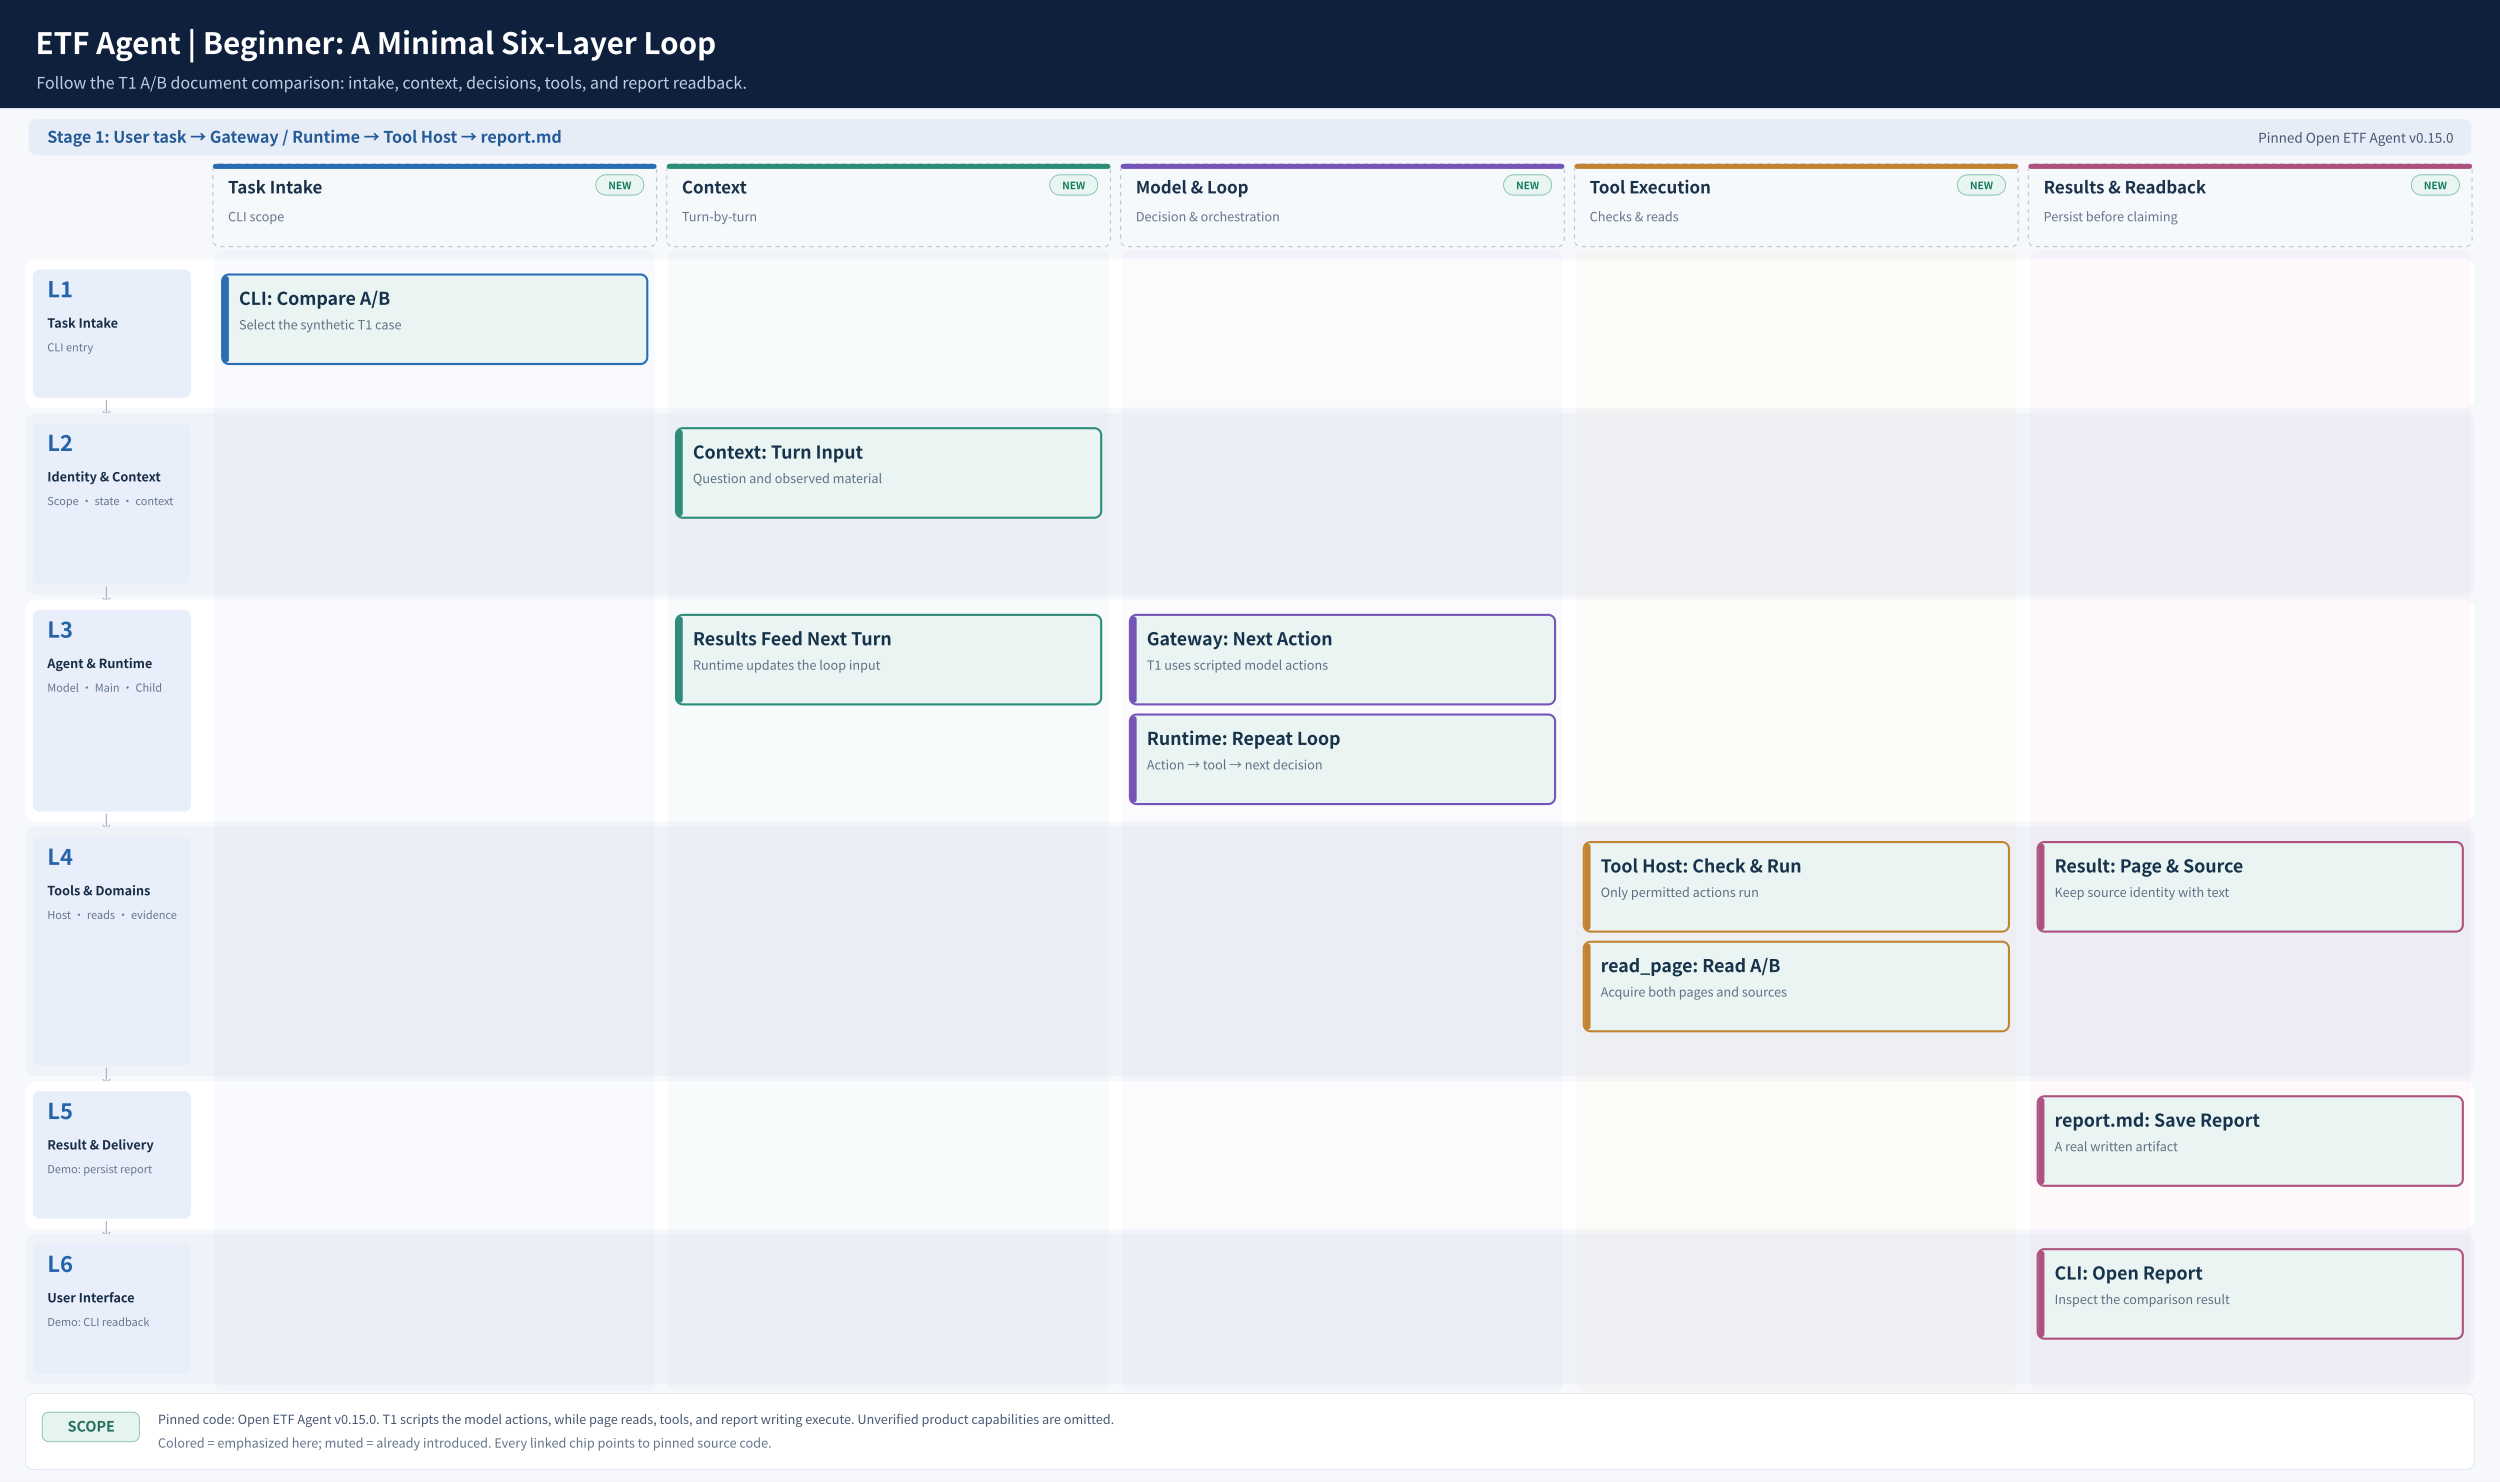
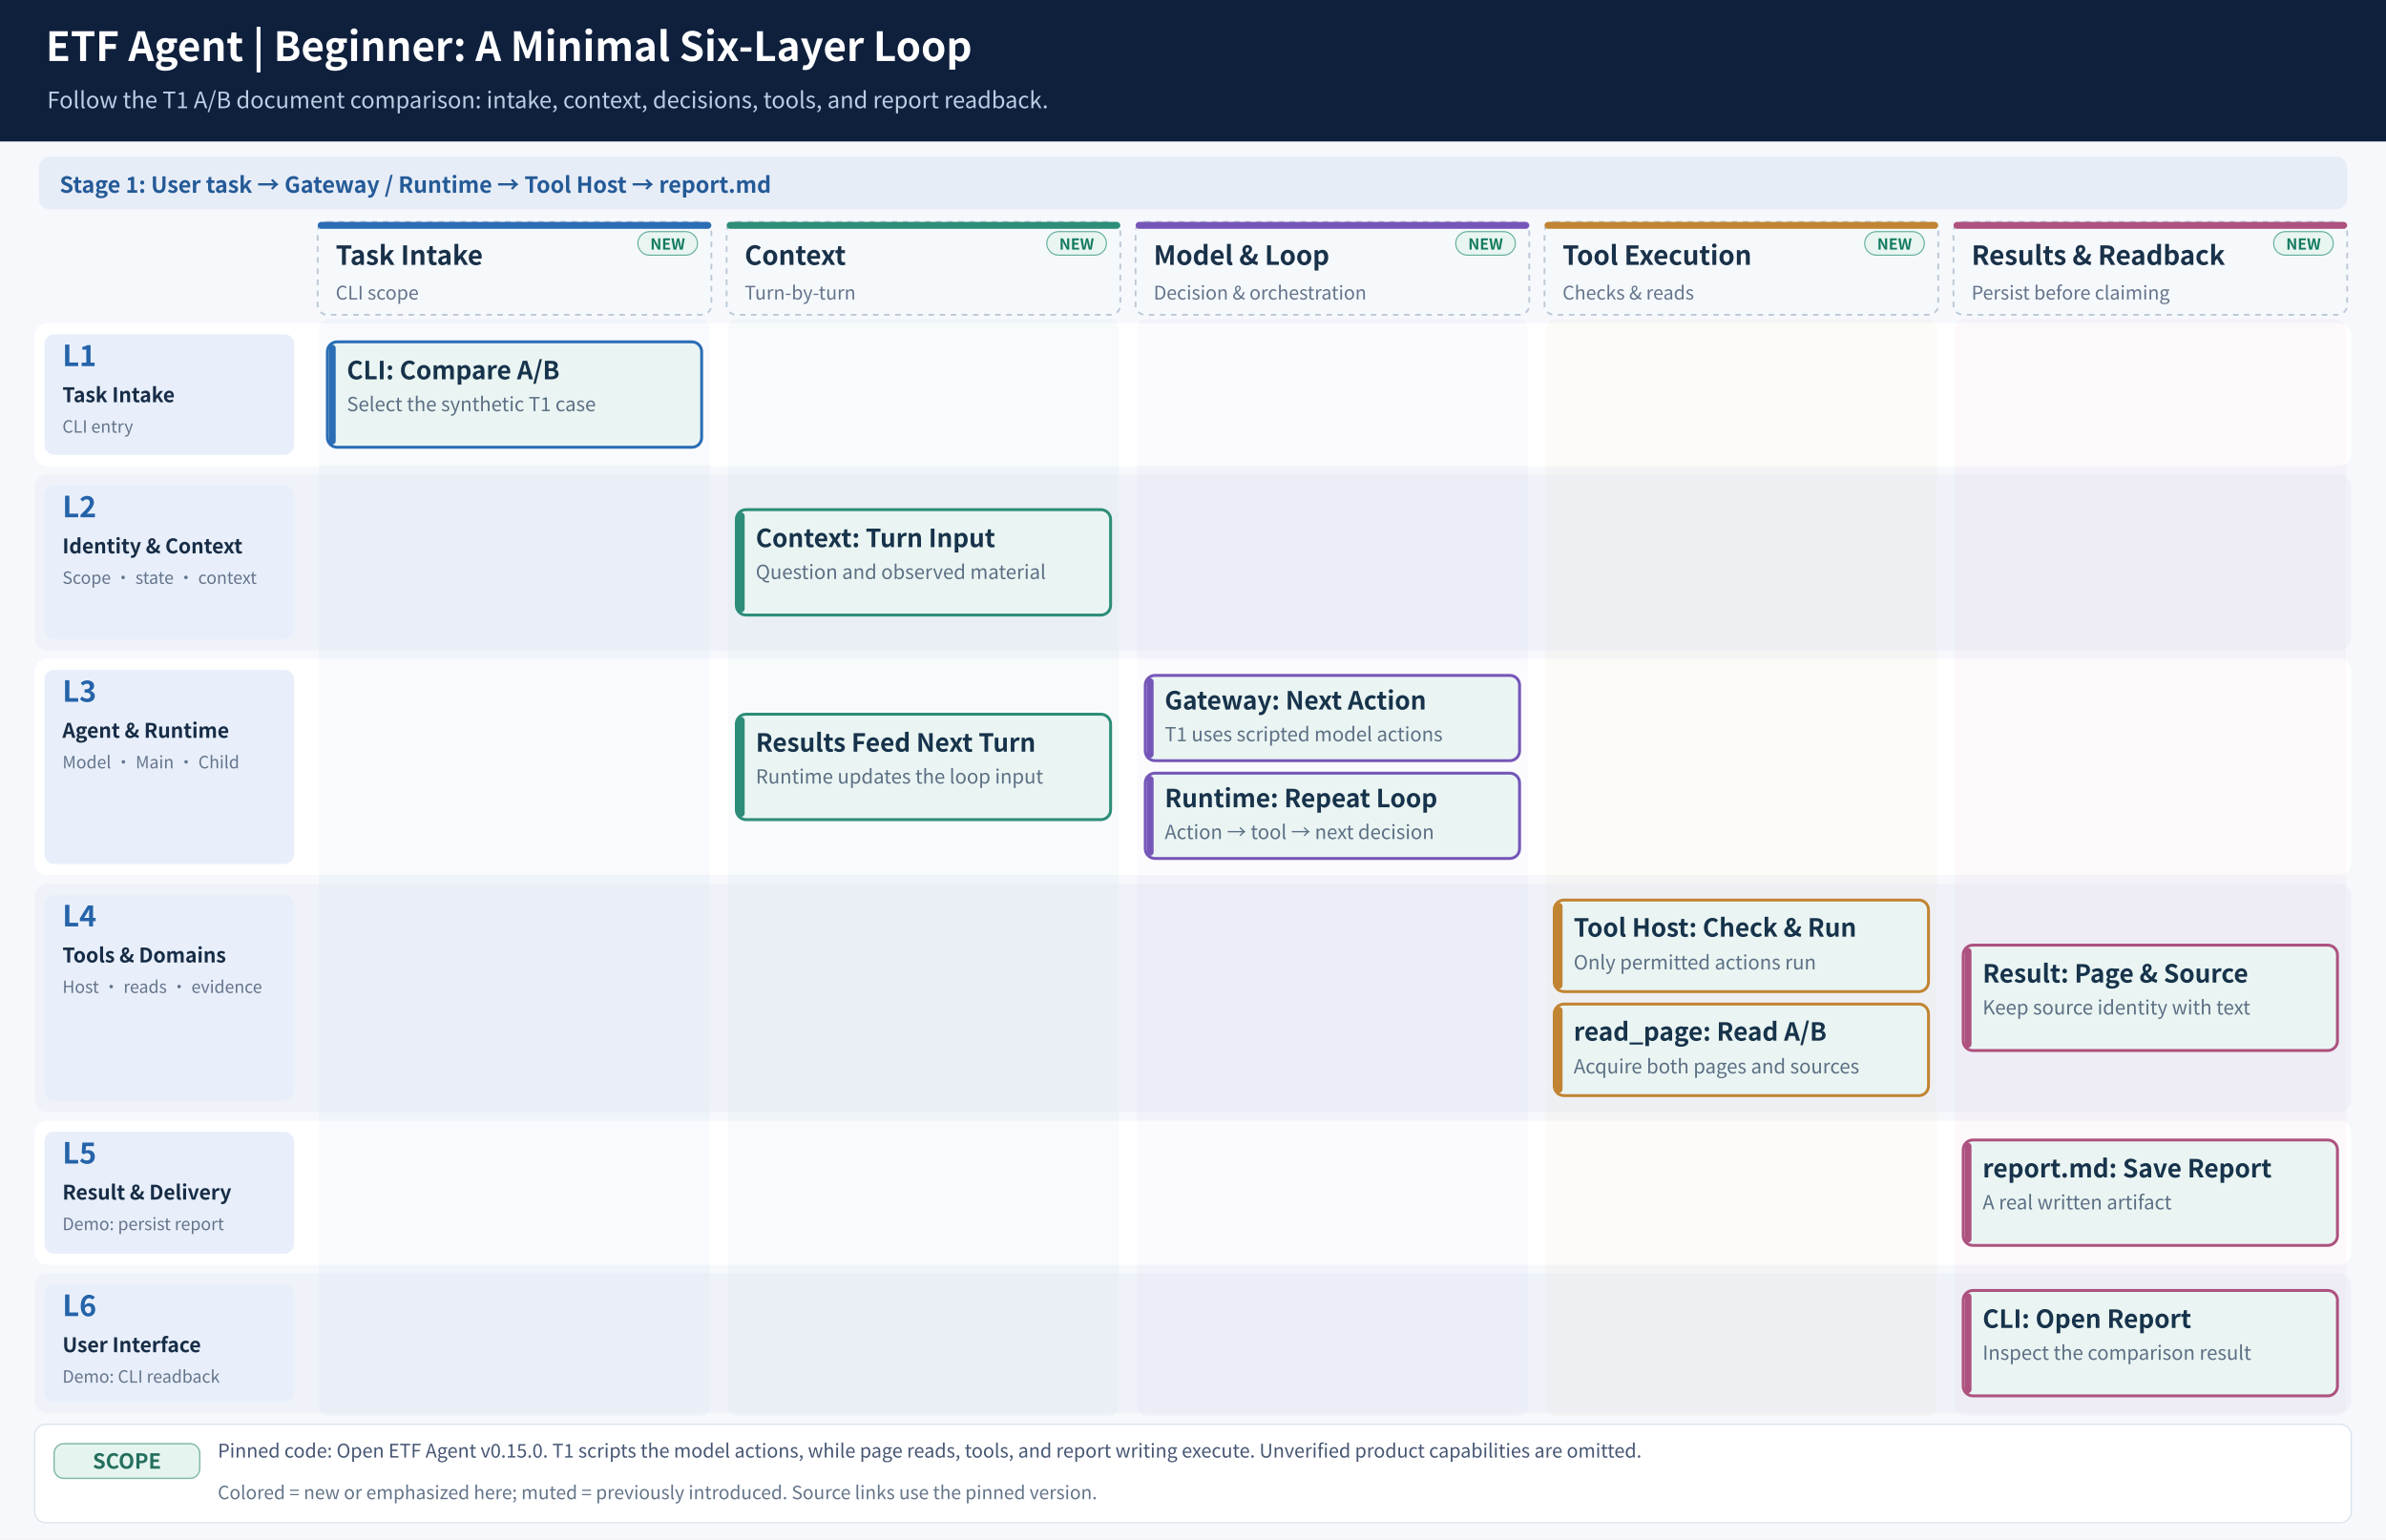
- <svg xmlns="http://www.w3.org/2000/svg" width="2960" height="1754" viewBox="0 0 2960 1754" role="img" aria-labelledby="stage-title stage-desc">
-   <style>.stage-link{cursor:pointer;text-decoration:none}.stage-link:hover rect:first-of-type,.stage-link:focus-visible rect:first-of-type{stroke-width:4;filter:brightness(.96)}.stage-link:focus-visible{outline:none}</style>
-   <rect width="2960" height="1754" fill="#F6F8FC" />
-   <rect width="2960" height="128" fill="#0F203D" />
-   <text x="42.0" y="64.0" fill="#FFFFFF" font-family="Noto Sans CJK SC,Noto Sans SC,Microsoft YaHei,Arial,sans-serif" font-size="35" font-weight="790" text-anchor="start">ETF Agent | Beginner: A Minimal Six-Layer Loop</text>
-   <text x="43.0" y="105.0" fill="#BDCEE4" font-family="Noto Sans CJK SC,Noto Sans SC,Microsoft YaHei,Arial,sans-serif" font-size="19" font-weight="460" text-anchor="start">Follow the T1 A/B document comparison: intake, context, decisions, tools, and report readback.</text>
-   <rect x="34" y="141" width="2892" height="43" rx="9" fill="#E7EDF7" />
-   <text x="56.0" y="169.0" fill="#245A97" font-family="Noto Sans CJK SC,Noto Sans SC,Microsoft YaHei,Arial,sans-serif" font-size="19" font-weight="680" text-anchor="start">Stage 1: User task → Gateway / Runtime → Tool Host → report.md</text>
-   <text x="2905.0" y="169.0" fill="#465673" font-family="Noto Sans CJK SC,Noto Sans SC,Microsoft YaHei,Arial,sans-serif" font-size="16" font-weight="540" text-anchor="end">Pinned Open ETF Agent v0.15.0</text>
-   <rect x="30" y="307" width="2900" height="176" rx="12" fill="#FFFFFF" />
-   <rect x="39" y="319" width="187" height="152" rx="8" fill="#E8EFFA" />
-   <text x="56.0" y="352.0" fill="#2563A9" font-family="Noto Sans CJK SC,Noto Sans SC,Microsoft YaHei,Arial,sans-serif" font-size="26" font-weight="760" text-anchor="start">L1</text>
-   <text x="56.0" y="388.0" fill="#172C46" font-family="Noto Sans CJK SC,Noto Sans SC,Microsoft YaHei,Arial,sans-serif" font-size="15" font-weight="730" text-anchor="start">Task Intake</text>
-   <text x="56.0" y="416.0" fill="#64748B" font-family="Noto Sans CJK SC,Noto Sans SC,Microsoft YaHei,Arial,sans-serif" font-size="13" font-weight="490" text-anchor="start">CLI entry</text>
-   <text x="126.0" y="491.0" fill="#AAB6C7" font-family="Noto Sans CJK SC,Noto Sans SC,Microsoft YaHei,Arial,sans-serif" font-size="21" font-weight="540" text-anchor="middle">↓</text>
-   <rect x="30" y="489" width="2900" height="215" rx="12" fill="#EFF3F9" />
-   <rect x="39" y="501" width="187" height="191" rx="8" fill="#E8EFFA" />
-   <text x="56.0" y="534.0" fill="#2563A9" font-family="Noto Sans CJK SC,Noto Sans SC,Microsoft YaHei,Arial,sans-serif" font-size="26" font-weight="760" text-anchor="start">L2</text>
-   <text x="56.0" y="570.0" fill="#172C46" font-family="Noto Sans CJK SC,Noto Sans SC,Microsoft YaHei,Arial,sans-serif" font-size="15" font-weight="730" text-anchor="start">Identity &amp; Context</text>
-   <text x="56.0" y="598.0" fill="#64748B" font-family="Noto Sans CJK SC,Noto Sans SC,Microsoft YaHei,Arial,sans-serif" font-size="13" font-weight="490" text-anchor="start">Scope · state · context</text>
-   <text x="126.0" y="712.0" fill="#AAB6C7" font-family="Noto Sans CJK SC,Noto Sans SC,Microsoft YaHei,Arial,sans-serif" font-size="21" font-weight="540" text-anchor="middle">↓</text>
-   <rect x="30" y="710" width="2900" height="263" rx="12" fill="#FFFFFF" />
-   <rect x="39" y="722" width="187" height="239" rx="8" fill="#E8EFFA" />
-   <text x="56.0" y="755.0" fill="#2563A9" font-family="Noto Sans CJK SC,Noto Sans SC,Microsoft YaHei,Arial,sans-serif" font-size="26" font-weight="760" text-anchor="start">L3</text>
-   <text x="56.0" y="791.0" fill="#172C46" font-family="Noto Sans CJK SC,Noto Sans SC,Microsoft YaHei,Arial,sans-serif" font-size="15" font-weight="730" text-anchor="start">Agent &amp; Runtime</text>
-   <text x="56.0" y="819.0" fill="#64748B" font-family="Noto Sans CJK SC,Noto Sans SC,Microsoft YaHei,Arial,sans-serif" font-size="13" font-weight="490" text-anchor="start">Model · Main · Child</text>
-   <text x="126.0" y="981.0" fill="#AAB6C7" font-family="Noto Sans CJK SC,Noto Sans SC,Microsoft YaHei,Arial,sans-serif" font-size="21" font-weight="540" text-anchor="middle">↓</text>
-   <rect x="30" y="979" width="2900" height="295" rx="12" fill="#EFF3F9" />
-   <rect x="39" y="991" width="187" height="271" rx="8" fill="#E8EFFA" />
-   <text x="56.0" y="1024.0" fill="#2563A9" font-family="Noto Sans CJK SC,Noto Sans SC,Microsoft YaHei,Arial,sans-serif" font-size="26" font-weight="760" text-anchor="start">L4</text>
-   <text x="56.0" y="1060.0" fill="#172C46" font-family="Noto Sans CJK SC,Noto Sans SC,Microsoft YaHei,Arial,sans-serif" font-size="15" font-weight="730" text-anchor="start">Tools &amp; Domains</text>
-   <text x="56.0" y="1088.0" fill="#64748B" font-family="Noto Sans CJK SC,Noto Sans SC,Microsoft YaHei,Arial,sans-serif" font-size="13" font-weight="490" text-anchor="start">Host · reads · evidence</text>
-   <text x="126.0" y="1282.0" fill="#AAB6C7" font-family="Noto Sans CJK SC,Noto Sans SC,Microsoft YaHei,Arial,sans-serif" font-size="21" font-weight="540" text-anchor="middle">↓</text>
-   <rect x="30" y="1280" width="2900" height="175" rx="12" fill="#FFFFFF" />
-   <rect x="39" y="1292" width="187" height="151" rx="8" fill="#E8EFFA" />
-   <text x="56.0" y="1325.0" fill="#2563A9" font-family="Noto Sans CJK SC,Noto Sans SC,Microsoft YaHei,Arial,sans-serif" font-size="26" font-weight="760" text-anchor="start">L5</text>
-   <text x="56.0" y="1361.0" fill="#172C46" font-family="Noto Sans CJK SC,Noto Sans SC,Microsoft YaHei,Arial,sans-serif" font-size="15" font-weight="730" text-anchor="start">Result &amp; Delivery</text>
-   <text x="56.0" y="1389.0" fill="#64748B" font-family="Noto Sans CJK SC,Noto Sans SC,Microsoft YaHei,Arial,sans-serif" font-size="13" font-weight="490" text-anchor="start">Demo: persist report</text>
-   <text x="126.0" y="1463.0" fill="#AAB6C7" font-family="Noto Sans CJK SC,Noto Sans SC,Microsoft YaHei,Arial,sans-serif" font-size="21" font-weight="540" text-anchor="middle">↓</text>
-   <rect x="30" y="1461" width="2900" height="178" rx="12" fill="#EFF3F9" />
-   <rect x="39" y="1473" width="187" height="154" rx="8" fill="#E8EFFA" />
-   <text x="56.0" y="1506.0" fill="#2563A9" font-family="Noto Sans CJK SC,Noto Sans SC,Microsoft YaHei,Arial,sans-serif" font-size="26" font-weight="760" text-anchor="start">L6</text>
-   <text x="56.0" y="1542.0" fill="#172C46" font-family="Noto Sans CJK SC,Noto Sans SC,Microsoft YaHei,Arial,sans-serif" font-size="15" font-weight="730" text-anchor="start">User Interface</text>
-   <text x="56.0" y="1570.0" fill="#64748B" font-family="Noto Sans CJK SC,Noto Sans SC,Microsoft YaHei,Arial,sans-serif" font-size="13" font-weight="490" text-anchor="start">Demo: CLI readback</text>
-   <rect x="252.0" y="194" width="525.4" height="98" rx="8" fill="#F6F9FC" stroke="#BBC8D6" stroke-width="1.4" stroke-dasharray="5 5" />
-   <rect x="252.0" y="194" width="525.4" height="6" rx="3" fill="#2A6DB5" />
-   <text x="270.0" y="229.0" fill="#193149" font-family="Noto Sans CJK SC,Noto Sans SC,Microsoft YaHei,Arial,sans-serif" font-size="20" font-weight="760" text-anchor="start">Task Intake</text>
-   <text x="270.0" y="262.0" fill="#64748B" font-family="Noto Sans CJK SC,Noto Sans SC,Microsoft YaHei,Arial,sans-serif" font-size="15" font-weight="500" text-anchor="start">CLI scope</text>
-   <rect x="705.4" y="207" width="57" height="24" rx="12" fill="#E8F5F0" stroke="#63AE9B" stroke-width=".8" />
-   <text x="733.9" y="224.0" fill="#147B61" font-family="Noto Sans CJK SC,Noto Sans SC,Microsoft YaHei,Arial,sans-serif" font-size="12" font-weight="730" text-anchor="middle">NEW</text>
-   <rect x="254.0" y="297" width="521.4" height="1350" rx="8" fill="#2A6DB5" fill-opacity=".035" />
+ <svg xmlns="http://www.w3.org/2000/svg" width="1720" height="1110" viewBox="0 0 1720 1110" role="img" aria-labelledby="stage-title stage-desc">
+   <style>.stage-link{cursor:pointer;text-decoration:none}.stage-link:hover rect:first-of-type,.stage-link:focus-visible rect:first-of-type{stroke-width:3.5;filter:brightness(.96)}.stage-link:focus-visible{outline:none}</style>
+   <rect width="1720" height="1110" fill="#F6F8FC" />
+   <rect width="1720" height="102" fill="#0F203D" />
+   <text x="33.0" y="44.0" fill="#FFFFFF" font-family="Noto Sans CJK SC,Noto Sans SC,Microsoft YaHei,Arial,sans-serif" font-size="29" font-weight="790" text-anchor="start">ETF Agent | Beginner: A Minimal Six-Layer Loop</text>
+   <text x="34.0" y="78.0" fill="#BDCEE4" font-family="Noto Sans CJK SC,Noto Sans SC,Microsoft YaHei,Arial,sans-serif" font-size="16.3" font-weight="460" text-anchor="start">Follow the T1 A/B document comparison: intake, context, decisions, tools, and report readback.</text>
+   <rect x="28" y="113" width="1664" height="38" rx="8" fill="#E7EDF7" />
+   <text x="43.0" y="139.0" fill="#245A97" font-family="Noto Sans CJK SC,Noto Sans SC,Microsoft YaHei,Arial,sans-serif" font-size="16" font-weight="690" text-anchor="start">Stage 1: User task → Gateway / Runtime → Tool Host → report.md</text>
+   <rect x="25" y="233" width="1670" height="103" rx="9" fill="#FFFFFF" />
+   <rect x="32" y="241" width="180" height="87" rx="7" fill="#E8EFFA" />
+   <text x="45.0" y="264.0" fill="#2563A9" font-family="Noto Sans CJK SC,Noto Sans SC,Microsoft YaHei,Arial,sans-serif" font-size="21" font-weight="760" text-anchor="start">L1</text>
+   <text x="45.0" y="290.0" fill="#172C46" font-family="Noto Sans CJK SC,Noto Sans SC,Microsoft YaHei,Arial,sans-serif" font-size="14.5" font-weight="730" text-anchor="start">Task Intake</text>
+   <text x="45.0" y="312.0" fill="#64748B" font-family="Noto Sans CJK SC,Noto Sans SC,Microsoft YaHei,Arial,sans-serif" font-size="12.2" font-weight="490" text-anchor="start">CLI entry</text>
+   <rect x="25" y="342" width="1670" height="127" rx="9" fill="#EFF3F9" />
+   <rect x="32" y="350" width="180" height="111" rx="7" fill="#E8EFFA" />
+   <text x="45.0" y="373.0" fill="#2563A9" font-family="Noto Sans CJK SC,Noto Sans SC,Microsoft YaHei,Arial,sans-serif" font-size="21" font-weight="760" text-anchor="start">L2</text>
+   <text x="45.0" y="399.0" fill="#172C46" font-family="Noto Sans CJK SC,Noto Sans SC,Microsoft YaHei,Arial,sans-serif" font-size="14.5" font-weight="730" text-anchor="start">Identity &amp; Context</text>
+   <text x="45.0" y="421.0" fill="#64748B" font-family="Noto Sans CJK SC,Noto Sans SC,Microsoft YaHei,Arial,sans-serif" font-size="12.2" font-weight="490" text-anchor="start">Scope · state · context</text>
+   <rect x="25" y="475" width="1670" height="156" rx="9" fill="#FFFFFF" />
+   <rect x="32" y="483" width="180" height="140" rx="7" fill="#E8EFFA" />
+   <text x="45.0" y="506.0" fill="#2563A9" font-family="Noto Sans CJK SC,Noto Sans SC,Microsoft YaHei,Arial,sans-serif" font-size="21" font-weight="760" text-anchor="start">L3</text>
+   <text x="45.0" y="532.0" fill="#172C46" font-family="Noto Sans CJK SC,Noto Sans SC,Microsoft YaHei,Arial,sans-serif" font-size="14.5" font-weight="730" text-anchor="start">Agent &amp; Runtime</text>
+   <text x="45.0" y="554.0" fill="#64748B" font-family="Noto Sans CJK SC,Noto Sans SC,Microsoft YaHei,Arial,sans-serif" font-size="12.2" font-weight="490" text-anchor="start">Model · Main · Child</text>
+   <rect x="25" y="637" width="1670" height="165" rx="9" fill="#EFF3F9" />
+   <rect x="32" y="645" width="180" height="149" rx="7" fill="#E8EFFA" />
+   <text x="45.0" y="668.0" fill="#2563A9" font-family="Noto Sans CJK SC,Noto Sans SC,Microsoft YaHei,Arial,sans-serif" font-size="21" font-weight="760" text-anchor="start">L4</text>
+   <text x="45.0" y="694.0" fill="#172C46" font-family="Noto Sans CJK SC,Noto Sans SC,Microsoft YaHei,Arial,sans-serif" font-size="14.5" font-weight="730" text-anchor="start">Tools &amp; Domains</text>
+   <text x="45.0" y="716.0" fill="#64748B" font-family="Noto Sans CJK SC,Noto Sans SC,Microsoft YaHei,Arial,sans-serif" font-size="12.2" font-weight="490" text-anchor="start">Host · reads · evidence</text>
+   <rect x="25" y="808" width="1670" height="104" rx="9" fill="#FFFFFF" />
+   <rect x="32" y="816" width="180" height="88" rx="7" fill="#E8EFFA" />
+   <text x="45.0" y="839.0" fill="#2563A9" font-family="Noto Sans CJK SC,Noto Sans SC,Microsoft YaHei,Arial,sans-serif" font-size="21" font-weight="760" text-anchor="start">L5</text>
+   <text x="45.0" y="865.0" fill="#172C46" font-family="Noto Sans CJK SC,Noto Sans SC,Microsoft YaHei,Arial,sans-serif" font-size="14.5" font-weight="730" text-anchor="start">Result &amp; Delivery</text>
+   <text x="45.0" y="887.0" fill="#64748B" font-family="Noto Sans CJK SC,Noto Sans SC,Microsoft YaHei,Arial,sans-serif" font-size="12.2" font-weight="490" text-anchor="start">Demo: persist report</text>
+   <rect x="25" y="918" width="1670" height="101" rx="9" fill="#EFF3F9" />
+   <rect x="32" y="926" width="180" height="85" rx="7" fill="#E8EFFA" />
+   <text x="45.0" y="949.0" fill="#2563A9" font-family="Noto Sans CJK SC,Noto Sans SC,Microsoft YaHei,Arial,sans-serif" font-size="21" font-weight="760" text-anchor="start">L6</text>
+   <text x="45.0" y="975.0" fill="#172C46" font-family="Noto Sans CJK SC,Noto Sans SC,Microsoft YaHei,Arial,sans-serif" font-size="14.5" font-weight="730" text-anchor="start">User Interface</text>
+   <text x="45.0" y="997.0" fill="#64748B" font-family="Noto Sans CJK SC,Noto Sans SC,Microsoft YaHei,Arial,sans-serif" font-size="12.2" font-weight="490" text-anchor="start">Demo: CLI readback</text>
+   <rect x="229.0" y="160" width="283.8" height="67" rx="7" fill="#F6F9FC" stroke="#BBC8D6" stroke-width="1.3" stroke-dasharray="4 4" />
+   <rect x="229.0" y="160" width="283.8" height="5" rx="2.5" fill="#2A6DB5" />
+   <rect x="459.8" y="167" width="43" height="17" rx="8.5" fill="#E8F5F0" stroke="#63AE9B" stroke-width=".8" />
+   <text x="481.3" y="180.0" fill="#147B61" font-family="Noto Sans CJK SC,Noto Sans SC,Microsoft YaHei,Arial,sans-serif" font-size="11" font-weight="730" text-anchor="middle">NEW</text>
+   <text x="242.0" y="191.0" fill="#193149" font-family="Noto Sans CJK SC,Noto Sans SC,Microsoft YaHei,Arial,sans-serif" font-size="19" font-weight="760" text-anchor="start">Task Intake</text>
+   <text x="242.0" y="216.0" fill="#64748B" font-family="Noto Sans CJK SC,Noto Sans SC,Microsoft YaHei,Arial,sans-serif" font-size="13.5" font-weight="500" text-anchor="start">CLI scope</text>
+   <rect x="230.0" y="230" width="281.8" height="791" rx="7" fill="#2A6DB5" fill-opacity=".035" />
  <a class="stage-link" href="https://github.com/hpoenixf/open-etf-agent/blob/74bd5aa455ccaeb2994eb22aa744affde660bfa2/src/cli.mjs" target="_blank" rel="noopener noreferrer" aria-label="CLI: Compare A/B — src/cli.mjs">
-     <rect x="263.0" y="325.0" width="503.4" height="106.0" rx="8" fill="#EAF5F3" stroke="#2A6DB5" stroke-width="2.5" />
-     <rect x="264.0" y="327.0" width="7" height="102.0" rx="3" fill="#2A6DB5" />
-     <text x="283.0" y="361.0" fill="#17334B" font-family="Noto Sans CJK SC,Noto Sans SC,Microsoft YaHei,Arial,sans-serif" font-size="21" font-weight="730" text-anchor="start">CLI: Compare A/B</text>
-     <text x="283.0" y="390.0" fill="#5C6F84" font-family="Noto Sans CJK SC,Noto Sans SC,Microsoft YaHei,Arial,sans-serif" font-size="15" font-weight="480" text-anchor="start">Select the synthetic T1 case</text>
+     <rect x="236.0" y="246.5" width="269.8" height="76.0" rx="7" fill="#EAF5F3" stroke="#2A6DB5" stroke-width="2.1" />
+     <rect x="237.0" y="248.5" width="5" height="72.0" rx="2.5" fill="#2A6DB5" />
+     <text x="250.0" y="273.5" fill="#17334B" font-family="Noto Sans CJK SC,Noto Sans SC,Microsoft YaHei,Arial,sans-serif" font-size="18" font-weight="730" text-anchor="start">CLI: Compare A/B</text>
+     <text x="250.0" y="296.5" fill="#5C6F84" font-family="Noto Sans CJK SC,Noto Sans SC,Microsoft YaHei,Arial,sans-serif" font-size="14" font-weight="480" text-anchor="start">Select the synthetic T1 case</text>
  </a>
-   <rect x="789.4" y="194" width="525.4" height="98" rx="8" fill="#F6F9FC" stroke="#BBC8D6" stroke-width="1.4" stroke-dasharray="5 5" />
-   <rect x="789.4" y="194" width="525.4" height="6" rx="3" fill="#2D8D79" />
-   <text x="807.4" y="229.0" fill="#193149" font-family="Noto Sans CJK SC,Noto Sans SC,Microsoft YaHei,Arial,sans-serif" font-size="20" font-weight="760" text-anchor="start">Context</text>
-   <text x="807.4" y="262.0" fill="#64748B" font-family="Noto Sans CJK SC,Noto Sans SC,Microsoft YaHei,Arial,sans-serif" font-size="15" font-weight="500" text-anchor="start">Turn-by-turn</text>
-   <rect x="1242.8" y="207" width="57" height="24" rx="12" fill="#E8F5F0" stroke="#63AE9B" stroke-width=".8" />
-   <text x="1271.3" y="224.0" fill="#147B61" font-family="Noto Sans CJK SC,Noto Sans SC,Microsoft YaHei,Arial,sans-serif" font-size="12" font-weight="730" text-anchor="middle">NEW</text>
-   <rect x="791.4" y="297" width="521.4" height="1350" rx="8" fill="#2D8D79" fill-opacity=".035" />
+   <rect x="523.8" y="160" width="283.8" height="67" rx="7" fill="#F6F9FC" stroke="#BBC8D6" stroke-width="1.3" stroke-dasharray="4 4" />
+   <rect x="523.8" y="160" width="283.8" height="5" rx="2.5" fill="#2D8D79" />
+   <rect x="754.6" y="167" width="43" height="17" rx="8.5" fill="#E8F5F0" stroke="#63AE9B" stroke-width=".8" />
+   <text x="776.1" y="180.0" fill="#147B61" font-family="Noto Sans CJK SC,Noto Sans SC,Microsoft YaHei,Arial,sans-serif" font-size="11" font-weight="730" text-anchor="middle">NEW</text>
+   <text x="536.8" y="191.0" fill="#193149" font-family="Noto Sans CJK SC,Noto Sans SC,Microsoft YaHei,Arial,sans-serif" font-size="19" font-weight="760" text-anchor="start">Context</text>
+   <text x="536.8" y="216.0" fill="#64748B" font-family="Noto Sans CJK SC,Noto Sans SC,Microsoft YaHei,Arial,sans-serif" font-size="13.5" font-weight="500" text-anchor="start">Turn-by-turn</text>
+   <rect x="524.8" y="230" width="281.8" height="791" rx="7" fill="#2D8D79" fill-opacity=".035" />
  <a class="stage-link" href="https://github.com/hpoenixf/open-etf-agent/blob/74bd5aa455ccaeb2994eb22aa744affde660bfa2/src/context.mjs" target="_blank" rel="noopener noreferrer" aria-label="Context: Turn Input — src/context.mjs">
-     <rect x="800.4" y="507.0" width="503.4" height="106.0" rx="8" fill="#EAF5F3" stroke="#2D8D79" stroke-width="2.5" />
-     <rect x="801.4" y="509.0" width="7" height="102.0" rx="3" fill="#2D8D79" />
-     <text x="820.4" y="543.0" fill="#17334B" font-family="Noto Sans CJK SC,Noto Sans SC,Microsoft YaHei,Arial,sans-serif" font-size="21" font-weight="730" text-anchor="start">Context: Turn Input</text>
-     <text x="820.4" y="572.0" fill="#5C6F84" font-family="Noto Sans CJK SC,Noto Sans SC,Microsoft YaHei,Arial,sans-serif" font-size="15" font-weight="480" text-anchor="start">Question and observed material</text>
+     <rect x="530.8" y="367.5" width="269.8" height="76.0" rx="7" fill="#EAF5F3" stroke="#2D8D79" stroke-width="2.1" />
+     <rect x="531.8" y="369.5" width="5" height="72.0" rx="2.5" fill="#2D8D79" />
+     <text x="544.8" y="394.5" fill="#17334B" font-family="Noto Sans CJK SC,Noto Sans SC,Microsoft YaHei,Arial,sans-serif" font-size="18" font-weight="730" text-anchor="start">Context: Turn Input</text>
+     <text x="544.8" y="417.5" fill="#5C6F84" font-family="Noto Sans CJK SC,Noto Sans SC,Microsoft YaHei,Arial,sans-serif" font-size="14" font-weight="480" text-anchor="start">Question and observed material</text>
  </a>
  <a class="stage-link" href="https://github.com/hpoenixf/open-etf-agent/blob/74bd5aa455ccaeb2994eb22aa744affde660bfa2/src/runtime.mjs" target="_blank" rel="noopener noreferrer" aria-label="Results Feed Next Turn — src/runtime.mjs">
-     <rect x="800.4" y="728.0" width="503.4" height="106.0" rx="8" fill="#EAF5F3" stroke="#2D8D79" stroke-width="2.5" />
-     <rect x="801.4" y="730.0" width="7" height="102.0" rx="3" fill="#2D8D79" />
-     <text x="820.4" y="764.0" fill="#17334B" font-family="Noto Sans CJK SC,Noto Sans SC,Microsoft YaHei,Arial,sans-serif" font-size="21" font-weight="730" text-anchor="start">Results Feed Next Turn</text>
-     <text x="820.4" y="793.0" fill="#5C6F84" font-family="Noto Sans CJK SC,Noto Sans SC,Microsoft YaHei,Arial,sans-serif" font-size="15" font-weight="480" text-anchor="start">Runtime updates the loop input</text>
+     <rect x="530.8" y="515.0" width="269.8" height="76.0" rx="7" fill="#EAF5F3" stroke="#2D8D79" stroke-width="2.1" />
+     <rect x="531.8" y="517.0" width="5" height="72.0" rx="2.5" fill="#2D8D79" />
+     <text x="544.8" y="542.0" fill="#17334B" font-family="Noto Sans CJK SC,Noto Sans SC,Microsoft YaHei,Arial,sans-serif" font-size="18" font-weight="730" text-anchor="start">Results Feed Next Turn</text>
+     <text x="544.8" y="565.0" fill="#5C6F84" font-family="Noto Sans CJK SC,Noto Sans SC,Microsoft YaHei,Arial,sans-serif" font-size="14" font-weight="480" text-anchor="start">Runtime updates the loop input</text>
  </a>
-   <rect x="1326.8" y="194" width="525.4" height="98" rx="8" fill="#F6F9FC" stroke="#BBC8D6" stroke-width="1.4" stroke-dasharray="5 5" />
-   <rect x="1326.8" y="194" width="525.4" height="6" rx="3" fill="#7556B8" />
-   <text x="1344.8" y="229.0" fill="#193149" font-family="Noto Sans CJK SC,Noto Sans SC,Microsoft YaHei,Arial,sans-serif" font-size="20" font-weight="760" text-anchor="start">Model &amp; Loop</text>
-   <text x="1344.8" y="262.0" fill="#64748B" font-family="Noto Sans CJK SC,Noto Sans SC,Microsoft YaHei,Arial,sans-serif" font-size="15" font-weight="500" text-anchor="start">Decision &amp; orchestration</text>
-   <rect x="1780.2" y="207" width="57" height="24" rx="12" fill="#E8F5F0" stroke="#63AE9B" stroke-width=".8" />
-   <text x="1808.7" y="224.0" fill="#147B61" font-family="Noto Sans CJK SC,Noto Sans SC,Microsoft YaHei,Arial,sans-serif" font-size="12" font-weight="730" text-anchor="middle">NEW</text>
-   <rect x="1328.8" y="297" width="521.4" height="1350" rx="8" fill="#7556B8" fill-opacity=".035" />
+   <rect x="818.6" y="160" width="283.8" height="67" rx="7" fill="#F6F9FC" stroke="#BBC8D6" stroke-width="1.3" stroke-dasharray="4 4" />
+   <rect x="818.6" y="160" width="283.8" height="5" rx="2.5" fill="#7556B8" />
+   <rect x="1049.4" y="167" width="43" height="17" rx="8.5" fill="#E8F5F0" stroke="#63AE9B" stroke-width=".8" />
+   <text x="1070.9" y="180.0" fill="#147B61" font-family="Noto Sans CJK SC,Noto Sans SC,Microsoft YaHei,Arial,sans-serif" font-size="11" font-weight="730" text-anchor="middle">NEW</text>
+   <text x="831.6" y="191.0" fill="#193149" font-family="Noto Sans CJK SC,Noto Sans SC,Microsoft YaHei,Arial,sans-serif" font-size="19" font-weight="760" text-anchor="start">Model &amp; Loop</text>
+   <text x="831.6" y="216.0" fill="#64748B" font-family="Noto Sans CJK SC,Noto Sans SC,Microsoft YaHei,Arial,sans-serif" font-size="13.5" font-weight="500" text-anchor="start">Decision &amp; orchestration</text>
+   <rect x="819.6" y="230" width="281.8" height="791" rx="7" fill="#7556B8" fill-opacity=".035" />
  <a class="stage-link" href="https://github.com/hpoenixf/open-etf-agent/blob/74bd5aa455ccaeb2994eb22aa744affde660bfa2/src/gateway.mjs" target="_blank" rel="noopener noreferrer" aria-label="Gateway: Next Action — src/gateway.mjs">
-     <rect x="1337.8" y="728.0" width="503.4" height="106.0" rx="8" fill="#EAF5F3" stroke="#7556B8" stroke-width="2.5" />
-     <rect x="1338.8" y="730.0" width="7" height="102.0" rx="3" fill="#7556B8" />
-     <text x="1357.8" y="764.0" fill="#17334B" font-family="Noto Sans CJK SC,Noto Sans SC,Microsoft YaHei,Arial,sans-serif" font-size="21" font-weight="730" text-anchor="start">Gateway: Next Action</text>
-     <text x="1357.8" y="793.0" fill="#5C6F84" font-family="Noto Sans CJK SC,Noto Sans SC,Microsoft YaHei,Arial,sans-serif" font-size="15" font-weight="480" text-anchor="start">T1 uses scripted model actions</text>
+     <rect x="825.6" y="487.0" width="269.8" height="61.5" rx="7" fill="#EAF5F3" stroke="#7556B8" stroke-width="2.1" />
+     <rect x="826.6" y="489.0" width="5" height="57.5" rx="2.5" fill="#7556B8" />
+     <text x="839.6" y="511.6" fill="#17334B" font-family="Noto Sans CJK SC,Noto Sans SC,Microsoft YaHei,Arial,sans-serif" font-size="18" font-weight="730" text-anchor="start">Gateway: Next Action</text>
+     <text x="839.6" y="534.5" fill="#5C6F84" font-family="Noto Sans CJK SC,Noto Sans SC,Microsoft YaHei,Arial,sans-serif" font-size="14" font-weight="480" text-anchor="start">T1 uses scripted model actions</text>
  </a>
  <a class="stage-link" href="https://github.com/hpoenixf/open-etf-agent/blob/74bd5aa455ccaeb2994eb22aa744affde660bfa2/src/runtime.mjs" target="_blank" rel="noopener noreferrer" aria-label="Runtime: Repeat Loop — src/runtime.mjs">
-     <rect x="1337.8" y="846.0" width="503.4" height="106.0" rx="8" fill="#EAF5F3" stroke="#7556B8" stroke-width="2.5" />
-     <rect x="1338.8" y="848.0" width="7" height="102.0" rx="3" fill="#7556B8" />
-     <text x="1357.8" y="882.0" fill="#17334B" font-family="Noto Sans CJK SC,Noto Sans SC,Microsoft YaHei,Arial,sans-serif" font-size="21" font-weight="730" text-anchor="start">Runtime: Repeat Loop</text>
-     <text x="1357.8" y="911.0" fill="#5C6F84" font-family="Noto Sans CJK SC,Noto Sans SC,Microsoft YaHei,Arial,sans-serif" font-size="15" font-weight="480" text-anchor="start">Action → tool → next decision</text>
+     <rect x="825.6" y="557.5" width="269.8" height="61.5" rx="7" fill="#EAF5F3" stroke="#7556B8" stroke-width="2.1" />
+     <rect x="826.6" y="559.5" width="5" height="57.5" rx="2.5" fill="#7556B8" />
+     <text x="839.6" y="582.1" fill="#17334B" font-family="Noto Sans CJK SC,Noto Sans SC,Microsoft YaHei,Arial,sans-serif" font-size="18" font-weight="730" text-anchor="start">Runtime: Repeat Loop</text>
+     <text x="839.6" y="605.0" fill="#5C6F84" font-family="Noto Sans CJK SC,Noto Sans SC,Microsoft YaHei,Arial,sans-serif" font-size="14" font-weight="480" text-anchor="start">Action → tool → next decision</text>
  </a>
-   <rect x="1864.2" y="194" width="525.4" height="98" rx="8" fill="#F6F9FC" stroke="#BBC8D6" stroke-width="1.4" stroke-dasharray="5 5" />
-   <rect x="1864.2" y="194" width="525.4" height="6" rx="3" fill="#C18432" />
-   <text x="1882.2" y="229.0" fill="#193149" font-family="Noto Sans CJK SC,Noto Sans SC,Microsoft YaHei,Arial,sans-serif" font-size="20" font-weight="760" text-anchor="start">Tool Execution</text>
-   <text x="1882.2" y="262.0" fill="#64748B" font-family="Noto Sans CJK SC,Noto Sans SC,Microsoft YaHei,Arial,sans-serif" font-size="15" font-weight="500" text-anchor="start">Checks &amp; reads</text>
-   <rect x="2317.6" y="207" width="57" height="24" rx="12" fill="#E8F5F0" stroke="#63AE9B" stroke-width=".8" />
-   <text x="2346.1" y="224.0" fill="#147B61" font-family="Noto Sans CJK SC,Noto Sans SC,Microsoft YaHei,Arial,sans-serif" font-size="12" font-weight="730" text-anchor="middle">NEW</text>
-   <rect x="1866.2" y="297" width="521.4" height="1350" rx="8" fill="#C18432" fill-opacity=".035" />
+   <rect x="1113.4" y="160" width="283.8" height="67" rx="7" fill="#F6F9FC" stroke="#BBC8D6" stroke-width="1.3" stroke-dasharray="4 4" />
+   <rect x="1113.4" y="160" width="283.8" height="5" rx="2.5" fill="#C18432" />
+   <rect x="1344.2" y="167" width="43" height="17" rx="8.5" fill="#E8F5F0" stroke="#63AE9B" stroke-width=".8" />
+   <text x="1365.7" y="180.0" fill="#147B61" font-family="Noto Sans CJK SC,Noto Sans SC,Microsoft YaHei,Arial,sans-serif" font-size="11" font-weight="730" text-anchor="middle">NEW</text>
+   <text x="1126.4" y="191.0" fill="#193149" font-family="Noto Sans CJK SC,Noto Sans SC,Microsoft YaHei,Arial,sans-serif" font-size="19" font-weight="760" text-anchor="start">Tool Execution</text>
+   <text x="1126.4" y="216.0" fill="#64748B" font-family="Noto Sans CJK SC,Noto Sans SC,Microsoft YaHei,Arial,sans-serif" font-size="13.5" font-weight="500" text-anchor="start">Checks &amp; reads</text>
+   <rect x="1114.4" y="230" width="281.8" height="791" rx="7" fill="#C18432" fill-opacity=".035" />
  <a class="stage-link" href="https://github.com/hpoenixf/open-etf-agent/blob/74bd5aa455ccaeb2994eb22aa744affde660bfa2/src/tools.mjs" target="_blank" rel="noopener noreferrer" aria-label="Tool Host: Check &amp; Run — src/tools.mjs">
-     <rect x="1875.2" y="997.0" width="503.4" height="106.0" rx="8" fill="#EAF5F3" stroke="#C18432" stroke-width="2.5" />
-     <rect x="1876.2" y="999.0" width="7" height="102.0" rx="3" fill="#C18432" />
-     <text x="1895.2" y="1033.0" fill="#17334B" font-family="Noto Sans CJK SC,Noto Sans SC,Microsoft YaHei,Arial,sans-serif" font-size="21" font-weight="730" text-anchor="start">Tool Host: Check &amp; Run</text>
-     <text x="1895.2" y="1062.0" fill="#5C6F84" font-family="Noto Sans CJK SC,Noto Sans SC,Microsoft YaHei,Arial,sans-serif" font-size="15" font-weight="480" text-anchor="start">Only permitted actions run</text>
+     <rect x="1120.4" y="649.0" width="269.8" height="66.0" rx="7" fill="#EAF5F3" stroke="#C18432" stroke-width="2.1" />
+     <rect x="1121.4" y="651.0" width="5" height="62.0" rx="2.5" fill="#C18432" />
+     <text x="1134.4" y="675.4" fill="#17334B" font-family="Noto Sans CJK SC,Noto Sans SC,Microsoft YaHei,Arial,sans-serif" font-size="18" font-weight="730" text-anchor="start">Tool Host: Check &amp; Run</text>
+     <text x="1134.4" y="699.0" fill="#5C6F84" font-family="Noto Sans CJK SC,Noto Sans SC,Microsoft YaHei,Arial,sans-serif" font-size="14" font-weight="480" text-anchor="start">Only permitted actions run</text>
  </a>
  <a class="stage-link" href="https://github.com/hpoenixf/open-etf-agent/blob/74bd5aa455ccaeb2994eb22aa744affde660bfa2/src/tools.mjs" target="_blank" rel="noopener noreferrer" aria-label="read_page: Read A/B — src/tools.mjs">
-     <rect x="1875.2" y="1115.0" width="503.4" height="106.0" rx="8" fill="#EAF5F3" stroke="#C18432" stroke-width="2.5" />
-     <rect x="1876.2" y="1117.0" width="7" height="102.0" rx="3" fill="#C18432" />
-     <text x="1895.2" y="1151.0" fill="#17334B" font-family="Noto Sans CJK SC,Noto Sans SC,Microsoft YaHei,Arial,sans-serif" font-size="21" font-weight="730" text-anchor="start">read_page: Read A/B</text>
-     <text x="1895.2" y="1180.0" fill="#5C6F84" font-family="Noto Sans CJK SC,Noto Sans SC,Microsoft YaHei,Arial,sans-serif" font-size="15" font-weight="480" text-anchor="start">Acquire both pages and sources</text>
+     <rect x="1120.4" y="724.0" width="269.8" height="66.0" rx="7" fill="#EAF5F3" stroke="#C18432" stroke-width="2.1" />
+     <rect x="1121.4" y="726.0" width="5" height="62.0" rx="2.5" fill="#C18432" />
+     <text x="1134.4" y="750.4" fill="#17334B" font-family="Noto Sans CJK SC,Noto Sans SC,Microsoft YaHei,Arial,sans-serif" font-size="18" font-weight="730" text-anchor="start">read_page: Read A/B</text>
+     <text x="1134.4" y="774.0" fill="#5C6F84" font-family="Noto Sans CJK SC,Noto Sans SC,Microsoft YaHei,Arial,sans-serif" font-size="14" font-weight="480" text-anchor="start">Acquire both pages and sources</text>
  </a>
-   <rect x="2401.6" y="194" width="525.4" height="98" rx="8" fill="#F6F9FC" stroke="#BBC8D6" stroke-width="1.4" stroke-dasharray="5 5" />
-   <rect x="2401.6" y="194" width="525.4" height="6" rx="3" fill="#AD527F" />
-   <text x="2419.6" y="229.0" fill="#193149" font-family="Noto Sans CJK SC,Noto Sans SC,Microsoft YaHei,Arial,sans-serif" font-size="20" font-weight="760" text-anchor="start">Results &amp; Readback</text>
-   <text x="2419.6" y="262.0" fill="#64748B" font-family="Noto Sans CJK SC,Noto Sans SC,Microsoft YaHei,Arial,sans-serif" font-size="15" font-weight="500" text-anchor="start">Persist before claiming</text>
-   <rect x="2855.0" y="207" width="57" height="24" rx="12" fill="#E8F5F0" stroke="#63AE9B" stroke-width=".8" />
-   <text x="2883.5" y="224.0" fill="#147B61" font-family="Noto Sans CJK SC,Noto Sans SC,Microsoft YaHei,Arial,sans-serif" font-size="12" font-weight="730" text-anchor="middle">NEW</text>
-   <rect x="2403.6" y="297" width="521.4" height="1350" rx="8" fill="#AD527F" fill-opacity=".035" />
+   <rect x="1408.2" y="160" width="283.8" height="67" rx="7" fill="#F6F9FC" stroke="#BBC8D6" stroke-width="1.3" stroke-dasharray="4 4" />
+   <rect x="1408.2" y="160" width="283.8" height="5" rx="2.5" fill="#AD527F" />
+   <rect x="1639.0" y="167" width="43" height="17" rx="8.5" fill="#E8F5F0" stroke="#63AE9B" stroke-width=".8" />
+   <text x="1660.5" y="180.0" fill="#147B61" font-family="Noto Sans CJK SC,Noto Sans SC,Microsoft YaHei,Arial,sans-serif" font-size="11" font-weight="730" text-anchor="middle">NEW</text>
+   <text x="1421.2" y="191.0" fill="#193149" font-family="Noto Sans CJK SC,Noto Sans SC,Microsoft YaHei,Arial,sans-serif" font-size="19" font-weight="760" text-anchor="start">Results &amp; Readback</text>
+   <text x="1421.2" y="216.0" fill="#64748B" font-family="Noto Sans CJK SC,Noto Sans SC,Microsoft YaHei,Arial,sans-serif" font-size="13.5" font-weight="500" text-anchor="start">Persist before claiming</text>
+   <rect x="1409.2" y="230" width="281.8" height="791" rx="7" fill="#AD527F" fill-opacity=".035" />
  <a class="stage-link" href="https://github.com/hpoenixf/open-etf-agent/blob/74bd5aa455ccaeb2994eb22aa744affde660bfa2/src/results.mjs" target="_blank" rel="noopener noreferrer" aria-label="Result: Page &amp; Source — src/results.mjs">
-     <rect x="2412.6" y="997.0" width="503.4" height="106.0" rx="8" fill="#EAF5F3" stroke="#AD527F" stroke-width="2.5" />
-     <rect x="2413.6" y="999.0" width="7" height="102.0" rx="3" fill="#AD527F" />
-     <text x="2432.6" y="1033.0" fill="#17334B" font-family="Noto Sans CJK SC,Noto Sans SC,Microsoft YaHei,Arial,sans-serif" font-size="21" font-weight="730" text-anchor="start">Result: Page &amp; Source</text>
-     <text x="2432.6" y="1062.0" fill="#5C6F84" font-family="Noto Sans CJK SC,Noto Sans SC,Microsoft YaHei,Arial,sans-serif" font-size="15" font-weight="480" text-anchor="start">Keep source identity with text</text>
+     <rect x="1415.2" y="681.5" width="269.8" height="76.0" rx="7" fill="#EAF5F3" stroke="#AD527F" stroke-width="2.1" />
+     <rect x="1416.2" y="683.5" width="5" height="72.0" rx="2.5" fill="#AD527F" />
+     <text x="1429.2" y="708.5" fill="#17334B" font-family="Noto Sans CJK SC,Noto Sans SC,Microsoft YaHei,Arial,sans-serif" font-size="18" font-weight="730" text-anchor="start">Result: Page &amp; Source</text>
+     <text x="1429.2" y="731.5" fill="#5C6F84" font-family="Noto Sans CJK SC,Noto Sans SC,Microsoft YaHei,Arial,sans-serif" font-size="14" font-weight="480" text-anchor="start">Keep source identity with text</text>
  </a>
  <a class="stage-link" href="https://github.com/hpoenixf/open-etf-agent/blob/74bd5aa455ccaeb2994eb22aa744affde660bfa2/src/report.mjs" target="_blank" rel="noopener noreferrer" aria-label="report.md: Save Report — src/report.mjs">
-     <rect x="2412.6" y="1298.0" width="503.4" height="106.0" rx="8" fill="#EAF5F3" stroke="#AD527F" stroke-width="2.5" />
-     <rect x="2413.6" y="1300.0" width="7" height="102.0" rx="3" fill="#AD527F" />
-     <text x="2432.6" y="1334.0" fill="#17334B" font-family="Noto Sans CJK SC,Noto Sans SC,Microsoft YaHei,Arial,sans-serif" font-size="21" font-weight="730" text-anchor="start">report.md: Save Report</text>
-     <text x="2432.6" y="1363.0" fill="#5C6F84" font-family="Noto Sans CJK SC,Noto Sans SC,Microsoft YaHei,Arial,sans-serif" font-size="15" font-weight="480" text-anchor="start">A real written artifact</text>
+     <rect x="1415.2" y="822.0" width="269.8" height="76.0" rx="7" fill="#EAF5F3" stroke="#AD527F" stroke-width="2.1" />
+     <rect x="1416.2" y="824.0" width="5" height="72.0" rx="2.5" fill="#AD527F" />
+     <text x="1429.2" y="849.0" fill="#17334B" font-family="Noto Sans CJK SC,Noto Sans SC,Microsoft YaHei,Arial,sans-serif" font-size="18" font-weight="730" text-anchor="start">report.md: Save Report</text>
+     <text x="1429.2" y="872.0" fill="#5C6F84" font-family="Noto Sans CJK SC,Noto Sans SC,Microsoft YaHei,Arial,sans-serif" font-size="14" font-weight="480" text-anchor="start">A real written artifact</text>
  </a>
  <a class="stage-link" href="https://github.com/hpoenixf/open-etf-agent/blob/74bd5aa455ccaeb2994eb22aa744affde660bfa2/src/cli.mjs" target="_blank" rel="noopener noreferrer" aria-label="CLI: Open Report — src/cli.mjs">
-     <rect x="2412.6" y="1479.0" width="503.4" height="106.0" rx="8" fill="#EAF5F3" stroke="#AD527F" stroke-width="2.5" />
-     <rect x="2413.6" y="1481.0" width="7" height="102.0" rx="3" fill="#AD527F" />
-     <text x="2432.6" y="1515.0" fill="#17334B" font-family="Noto Sans CJK SC,Noto Sans SC,Microsoft YaHei,Arial,sans-serif" font-size="21" font-weight="730" text-anchor="start">CLI: Open Report</text>
-     <text x="2432.6" y="1544.0" fill="#5C6F84" font-family="Noto Sans CJK SC,Noto Sans SC,Microsoft YaHei,Arial,sans-serif" font-size="15" font-weight="480" text-anchor="start">Inspect the comparison result</text>
+     <rect x="1415.2" y="930.5" width="269.8" height="76.0" rx="7" fill="#EAF5F3" stroke="#AD527F" stroke-width="2.1" />
+     <rect x="1416.2" y="932.5" width="5" height="72.0" rx="2.5" fill="#AD527F" />
+     <text x="1429.2" y="957.5" fill="#17334B" font-family="Noto Sans CJK SC,Noto Sans SC,Microsoft YaHei,Arial,sans-serif" font-size="18" font-weight="730" text-anchor="start">CLI: Open Report</text>
+     <text x="1429.2" y="980.5" fill="#5C6F84" font-family="Noto Sans CJK SC,Noto Sans SC,Microsoft YaHei,Arial,sans-serif" font-size="14" font-weight="480" text-anchor="start">Inspect the comparison result</text>
  </a>
-   <rect x="30" y="1650" width="2900" height="90" rx="10" fill="#FFFFFF" stroke="#DCE5ED" stroke-width="1" />
-   <rect x="50" y="1672" width="115" height="35" rx="8" fill="#E6F4F0" stroke="#80B7A9" stroke-width="1" />
-   <text x="108.0" y="1695.0" fill="#246F5D" font-family="Noto Sans CJK SC,Noto Sans SC,Microsoft YaHei,Arial,sans-serif" font-size="17" font-weight="740" text-anchor="middle">SCOPE</text>
-   <text x="187.0" y="1686.0" fill="#465673" font-family="Noto Sans CJK SC,Noto Sans SC,Microsoft YaHei,Arial,sans-serif" font-size="15" font-weight="480" text-anchor="start">Pinned code: Open ETF Agent v0.15.0. T1 scripts the model actions, while page reads, tools, and report writing execute. Unverified product capabilities are omitted.</text>
-   <text x="187.0" y="1714.0" fill="#637489" font-family="Noto Sans CJK SC,Noto Sans SC,Microsoft YaHei,Arial,sans-serif" font-size="15" font-weight="500" text-anchor="start">Colored = emphasized here; muted = already introduced. Every linked chip points to pinned source code.</text>
+   <rect x="25" y="1027" width="1670" height="71" rx="8" fill="#FFFFFF" stroke="#DCE5ED" stroke-width="1" />
+   <rect x="39" y="1041" width="105" height="25" rx="7" fill="#E6F4F0" stroke="#80B7A9" stroke-width="1" />
+   <text x="91.5" y="1059.0" fill="#246F5D" font-family="Noto Sans CJK SC,Noto Sans SC,Microsoft YaHei,Arial,sans-serif" font-size="15" font-weight="740" text-anchor="middle">SCOPE</text>
+   <text x="157.0" y="1051.0" fill="#465673" font-family="Noto Sans CJK SC,Noto Sans SC,Microsoft YaHei,Arial,sans-serif" font-size="13.6" font-weight="490" text-anchor="start">Pinned code: Open ETF Agent v0.15.0. T1 scripts the model actions, while page reads, tools, and report writing execute. Unverified product capabilities are omitted.</text>
+   <text x="157.0" y="1081.0" fill="#637489" font-family="Noto Sans CJK SC,Noto Sans SC,Microsoft YaHei,Arial,sans-serif" font-size="13.2" font-weight="520" text-anchor="start">Colored = new or emphasized here; muted = previously introduced. Source links use the pinned version.</text>
</svg>
